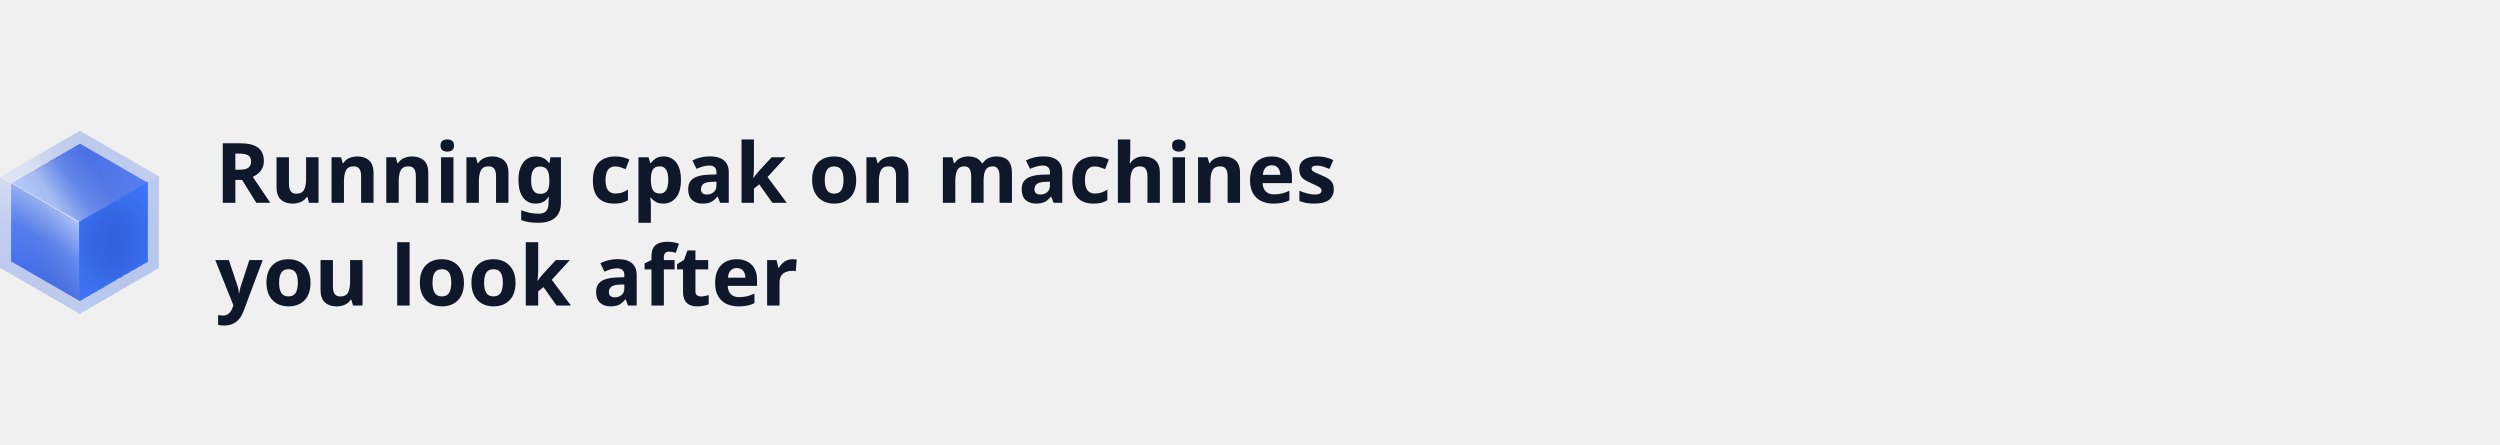
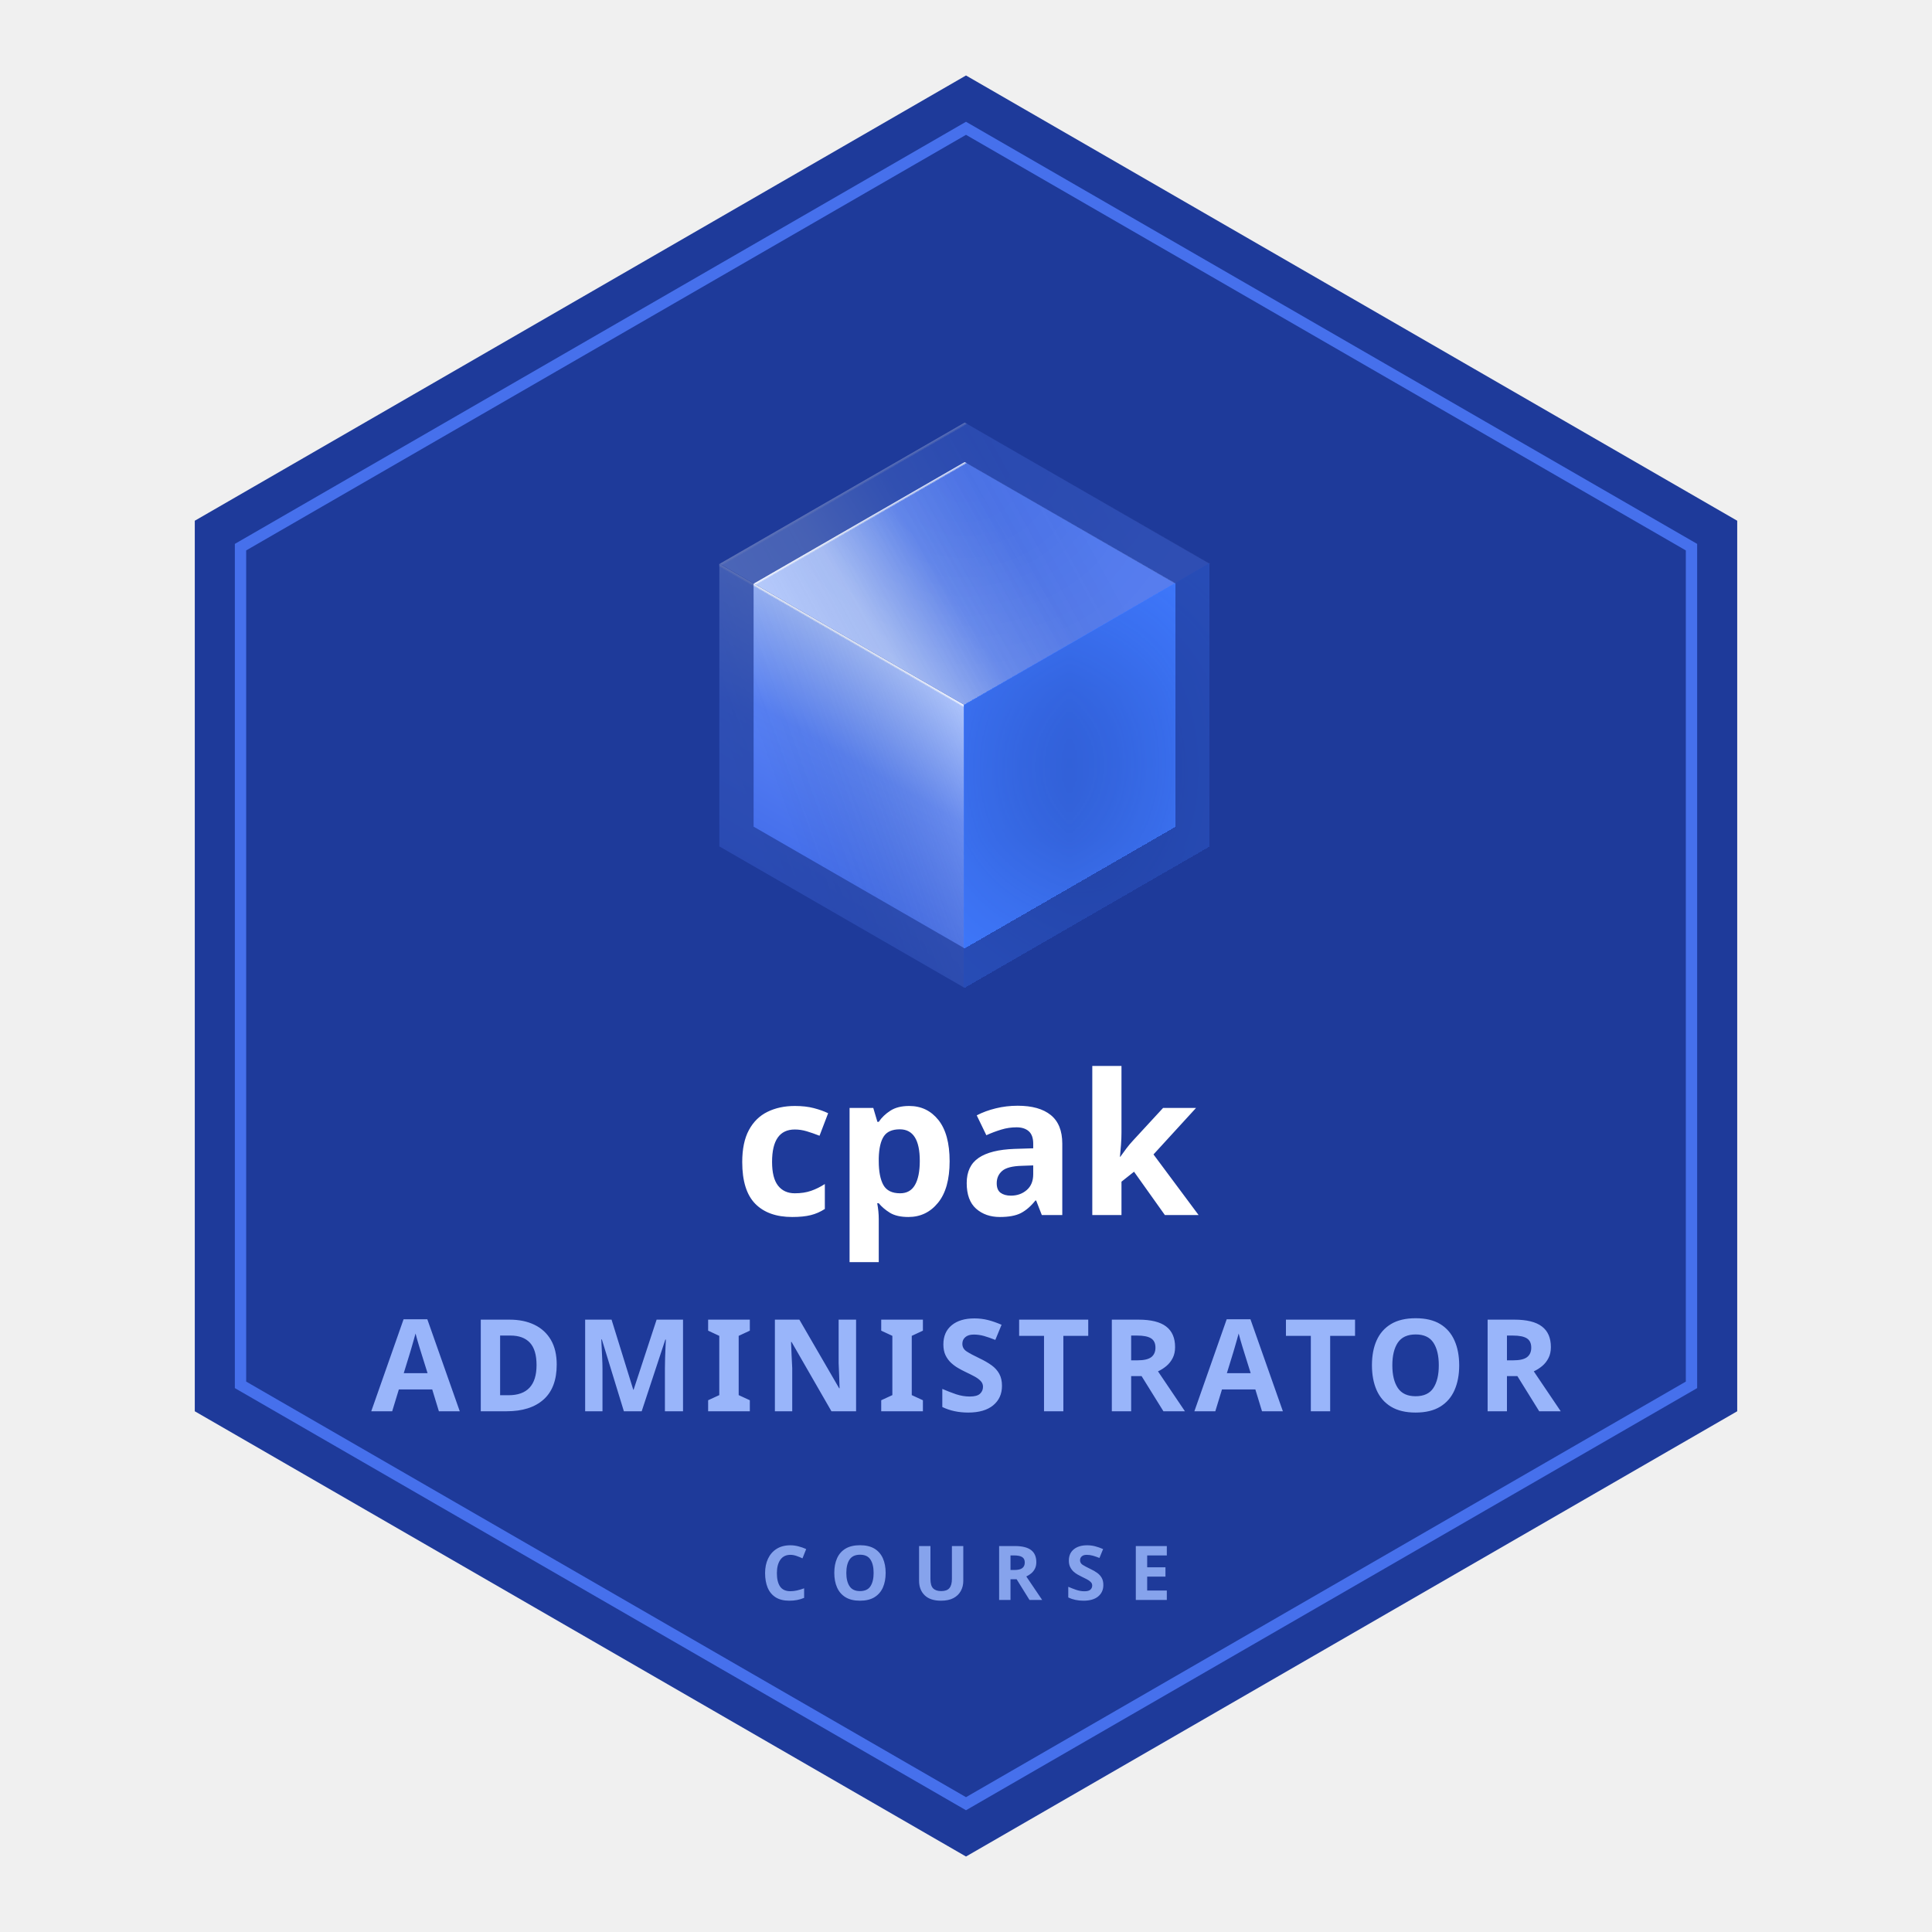
- <svg xmlns="http://www.w3.org/2000/svg" width="1800" height="320" viewBox="0 0 1800 320" fill="none">
-   <g transform="translate(0 94.0)">
-     <g transform="translate(0 0) scale(1.211009)">
-       <g opacity="0.3">
-         <g filter="url(#filter0_i_26_132)">
-           <rect width="54.447" height="54.447" transform="matrix(-0.866252 0.499608 0.866252 0.499608 47.2609 0)" fill="url(#paint0_linear_26_132)" />
-           <rect width="54.447" height="54.447" transform="matrix(-0.866252 0.499608 0.866252 0.499608 47.2609 0)" fill="url(#paint1_linear_26_132)" />
-           <rect width="54.447" height="54.447" transform="matrix(-0.866252 0.499608 0.866252 0.499608 47.2609 0)" fill="url(#paint2_linear_26_132)" fill-opacity="0.2" />
-         </g>
-         <rect width="54.447" height="54.404" transform="matrix(0.866252 0.499608 -2.20536e-08 1 0 27.2019)" fill="url(#paint3_linear_26_132)" />
-         <rect width="54.447" height="54.404" transform="matrix(0.866252 0.499608 -2.20536e-08 1 0 27.2019)" fill="url(#paint4_linear_26_132)" />
-         <rect width="54.447" height="54.404" transform="matrix(0.866252 0.499608 -2.20536e-08 1 0 27.2019)" fill="url(#paint5_linear_26_132)" fill-opacity="0.2" />
-         <g filter="url(#filter1_i_26_132)">
-           <rect width="54.402" height="54.447" transform="matrix(2.20517e-08 1 -0.866252 0.49965 94.2865 27.2019)" fill="url(#paint6_linear_26_132)" />
-         </g>
+ <svg xmlns="http://www.w3.org/2000/svg" width="512" height="512" viewBox="0 0 512 512" fill="none">
+   <polygon points="256.00,20.00 51.62,138.00 51.62,374.00 256.00,492.00 460.38,374.00 460.38,138.00" fill="#1E3A9A" />
+   <polygon points="256.00,34.00 63.74,145.00 63.74,367.00 256.00,478.00 448.26,367.00 448.26,145.00" fill="none" stroke="#4670EC" stroke-width="3" />
+   <g transform="translate(190.63 112.00) scale(1.376147)">
+     <g opacity="0.3">
+       <g filter="url(#filter0_i_26_132)">
+         <rect width="54.447" height="54.447" transform="matrix(-0.866252 0.499608 0.866252 0.499608 47.2609 0)" fill="url(#paint0_linear_26_132)" />
+         <rect width="54.447" height="54.447" transform="matrix(-0.866252 0.499608 0.866252 0.499608 47.2609 0)" fill="url(#paint1_linear_26_132)" />
+         <rect width="54.447" height="54.447" transform="matrix(-0.866252 0.499608 0.866252 0.499608 47.2609 0)" fill="url(#paint2_linear_26_132)" fill-opacity="0.2" />
      </g>
-       <g filter="url(#filter2_i_26_132)">
-         <rect width="46.836" height="46.836" transform="matrix(-0.866252 0.499608 0.866252 0.499608 47.2543 7.60461)" fill="url(#paint7_linear_26_132)" />
-         <rect width="46.836" height="46.836" transform="matrix(-0.866252 0.499608 0.866252 0.499608 47.2543 7.60461)" fill="url(#paint8_linear_26_132)" />
-         <rect width="46.836" height="46.836" transform="matrix(-0.866252 0.499608 0.866252 0.499608 47.2543 7.60461)" fill="url(#paint9_linear_26_132)" fill-opacity="0.2" />
+       <rect width="54.447" height="54.404" transform="matrix(0.866252 0.499608 -2.20536e-08 1 0 27.2019)" fill="url(#paint3_linear_26_132)" />
+       <rect width="54.447" height="54.404" transform="matrix(0.866252 0.499608 -2.20536e-08 1 0 27.2019)" fill="url(#paint4_linear_26_132)" />
+       <rect width="54.447" height="54.404" transform="matrix(0.866252 0.499608 -2.20536e-08 1 0 27.2019)" fill="url(#paint5_linear_26_132)" fill-opacity="0.2" />
+       <g filter="url(#filter1_i_26_132)">
+         <rect width="54.402" height="54.447" transform="matrix(2.20517e-08 1 -0.866252 0.49965 94.2865 27.2019)" fill="url(#paint6_linear_26_132)" />
      </g>
-       <rect width="46.836" height="46.799" transform="matrix(0.866252 0.499608 -2.20536e-08 1 6.59949 31.0043)" fill="url(#paint10_linear_26_132)" />
-       <rect width="46.836" height="46.799" transform="matrix(0.866252 0.499608 -2.20536e-08 1 6.59949 31.0043)" fill="url(#paint11_linear_26_132)" />
-       <rect width="46.836" height="46.799" transform="matrix(0.866252 0.499608 -2.20536e-08 1 6.59949 31.0043)" fill="url(#paint12_linear_26_132)" fill-opacity="0.2" />
-       <g filter="url(#filter3_i_26_132)">
-         <rect width="46.797" height="46.836" transform="matrix(2.20517e-08 1 -0.866252 0.49965 87.7069 31.0043)" fill="url(#paint13_linear_26_132)" />
-       </g>
-       <defs>
-         <filter id="filter0_i_26_132" x="0.096" y="-20" width="94.329" height="74.404" filterUnits="userSpaceOnUse" color-interpolation-filters="sRGB">
-           <feFlood flood-opacity="0" result="BackgroundImageFix" />
-           <feBlend mode="normal" in="SourceGraphic" in2="BackgroundImageFix" result="shape" />
-           <feColorMatrix in="SourceAlpha" type="matrix" values="0 0 0 0 0 0 0 0 0 0 0 0 0 0 0 0 0 0 127 0" result="hardAlpha" />
-           <feOffset dy="-20" />
-           <feGaussianBlur stdDeviation="16" />
-           <feComposite in2="hardAlpha" operator="arithmetic" k2="-1" k3="1" />
-           <feColorMatrix type="matrix" values="0 0 0 0 1 0 0 0 0 1 0 0 0 0 1 0 0 0 0.1 0" />
-           <feBlend mode="normal" in2="shape" result="effect1_innerShadow_26_132" />
-         </filter>
-         <filter id="filter1_i_26_132" x="47.122" y="27.202" width="47.164" height="81.606" filterUnits="userSpaceOnUse" color-interpolation-filters="sRGB">
-           <feFlood flood-opacity="0" result="BackgroundImageFix" />
-           <feBlend mode="normal" in="SourceGraphic" in2="BackgroundImageFix" result="shape" />
-           <feColorMatrix in="SourceAlpha" type="matrix" values="0 0 0 0 0 0 0 0 0 0 0 0 0 0 0 0 0 0 127 0" result="hardAlpha" />
-           <feOffset />
-           <feGaussianBlur stdDeviation="22" />
-           <feComposite in2="hardAlpha" operator="arithmetic" k2="-1" k3="1" />
-           <feColorMatrix type="matrix" values="0 0 0 0 0.25 0 0 0 0 0.479 0 0 0 0 1 0 0 0 1 0" />
-           <feBlend mode="normal" in2="shape" result="effect1_innerShadow_26_132" />
-         </filter>
-         <filter id="filter2_i_26_132" x="6.682" y="-12.395" width="81.144" height="66.799" filterUnits="userSpaceOnUse" color-interpolation-filters="sRGB">
-           <feFlood flood-opacity="0" result="BackgroundImageFix" />
-           <feBlend mode="normal" in="SourceGraphic" in2="BackgroundImageFix" result="shape" />
-           <feColorMatrix in="SourceAlpha" type="matrix" values="0 0 0 0 0 0 0 0 0 0 0 0 0 0 0 0 0 0 127 0" result="hardAlpha" />
-           <feOffset dy="-20" />
-           <feGaussianBlur stdDeviation="16" />
-           <feComposite in2="hardAlpha" operator="arithmetic" k2="-1" k3="1" />
-           <feColorMatrix type="matrix" values="0 0 0 0 1 0 0 0 0 1 0 0 0 0 1 0 0 0 0.1 0" />
-           <feBlend mode="normal" in2="shape" result="effect1_innerShadow_26_132" />
-         </filter>
-         <filter id="filter3_i_26_132" x="47.135" y="31.004" width="40.572" height="70.199" filterUnits="userSpaceOnUse" color-interpolation-filters="sRGB">
-           <feFlood flood-opacity="0" result="BackgroundImageFix" />
-           <feBlend mode="normal" in="SourceGraphic" in2="BackgroundImageFix" result="shape" />
-           <feColorMatrix in="SourceAlpha" type="matrix" values="0 0 0 0 0 0 0 0 0 0 0 0 0 0 0 0 0 0 127 0" result="hardAlpha" />
-           <feOffset />
-           <feGaussianBlur stdDeviation="22" />
-           <feComposite in2="hardAlpha" operator="arithmetic" k2="-1" k3="1" />
-           <feColorMatrix type="matrix" values="0 0 0 0 0.25 0 0 0 0 0.479 0 0 0 0 1 0 0 0 1 0" />
-           <feBlend mode="normal" in2="shape" result="effect1_innerShadow_26_132" />
-         </filter>
-         <linearGradient id="paint0_linear_26_132" x1="50.444" y1="28.455" x2="18.627" y2="42.976" gradientUnits="userSpaceOnUse">
-           <stop stop-color="#99B5FA" />
-           <stop offset="0.493" stop-color="#5780F4" />
-           <stop offset="0.963" stop-color="#4670EC" />
-         </linearGradient>
-         <linearGradient id="paint1_linear_26_132" x1="27.223" y1="0" x2="27.223" y2="54.447" gradientUnits="userSpaceOnUse">
-           <stop stop-color="white" />
-           <stop offset="0.01" stop-color="white" stop-opacity="0.21" />
-           <stop offset="0.01" stop-color="#A6A6A6" stop-opacity="0" />
-           <stop offset="0.01" stop-color="white" stop-opacity="0" />
-           <stop offset="1" stop-opacity="0" />
-         </linearGradient>
-         <linearGradient id="paint2_linear_26_132" x1="54.408" y1="0.264" x2="-2.112" y2="29.682" gradientUnits="userSpaceOnUse">
-           <stop stop-color="white" />
-           <stop offset="1" stop-opacity="0" />
-         </linearGradient>
-         <linearGradient id="paint3_linear_26_132" x1="27.223" y1="0" x2="27.223" y2="54.404" gradientUnits="userSpaceOnUse">
-           <stop stop-color="#99B5FA" />
-           <stop offset="0.493" stop-color="#5780F4" />
-           <stop offset="1" stop-color="#4670EC" />
-         </linearGradient>
-         <linearGradient id="paint4_linear_26_132" x1="27.223" y1="0" x2="27.223" y2="54.404" gradientUnits="userSpaceOnUse">
-           <stop stop-color="white" />
-           <stop offset="0.01" stop-color="white" stop-opacity="0.21" />
-           <stop offset="0.01" stop-color="#A6A6A6" stop-opacity="0" />
-           <stop offset="0.01" stop-color="white" stop-opacity="0" />
-           <stop offset="1" stop-opacity="0" />
-         </linearGradient>
-         <linearGradient id="paint5_linear_26_132" x1="54.408" y1="0.264" x2="-2.094" y2="29.695" gradientUnits="userSpaceOnUse">
-           <stop stop-color="white" />
-           <stop offset="1" stop-opacity="0" />
-         </linearGradient>
-         <linearGradient id="paint6_linear_26_132" x1="54.934" y1="27.138" x2="11.464" y2="5.418" gradientUnits="userSpaceOnUse">
-           <stop stop-color="#1E3A9A" />
-           <stop offset="1" stop-color="#1B3CA6" />
-         </linearGradient>
-         <linearGradient id="paint7_linear_26_132" x1="43.393" y1="24.478" x2="16.023" y2="36.969" gradientUnits="userSpaceOnUse">
-           <stop stop-color="#99B5FA" />
-           <stop offset="0.493" stop-color="#5780F4" />
-           <stop offset="0.963" stop-color="#4670EC" />
-         </linearGradient>
-         <linearGradient id="paint8_linear_26_132" x1="23.418" y1="0" x2="23.418" y2="46.836" gradientUnits="userSpaceOnUse">
-           <stop stop-color="white" />
-           <stop offset="0.01" stop-color="white" stop-opacity="0.21" />
-           <stop offset="0.01" stop-color="#A6A6A6" stop-opacity="0" />
-           <stop offset="0.01" stop-color="white" stop-opacity="0" />
-           <stop offset="1" stop-opacity="0" />
-         </linearGradient>
-         <linearGradient id="paint9_linear_26_132" x1="46.803" y1="0.227" x2="-1.817" y2="25.533" gradientUnits="userSpaceOnUse">
-           <stop stop-color="white" />
-           <stop offset="1" stop-opacity="0" />
-         </linearGradient>
-         <linearGradient id="paint10_linear_26_132" x1="23.418" y1="0" x2="23.418" y2="46.799" gradientUnits="userSpaceOnUse">
-           <stop stop-color="#99B5FA" />
-           <stop offset="0.493" stop-color="#5780F4" />
-           <stop offset="1" stop-color="#4670EC" />
-         </linearGradient>
-         <linearGradient id="paint11_linear_26_132" x1="23.418" y1="0" x2="23.418" y2="46.799" gradientUnits="userSpaceOnUse">
-           <stop stop-color="white" />
-           <stop offset="0.01" stop-color="white" stop-opacity="0.21" />
-           <stop offset="0.01" stop-color="#A6A6A6" stop-opacity="0" />
-           <stop offset="0.01" stop-color="white" stop-opacity="0" />
-           <stop offset="1" stop-opacity="0" />
-         </linearGradient>
-         <linearGradient id="paint12_linear_26_132" x1="46.803" y1="0.227" x2="-1.801" y2="25.544" gradientUnits="userSpaceOnUse">
-           <stop stop-color="white" />
-           <stop offset="1" stop-opacity="0" />
-         </linearGradient>
-         <linearGradient id="paint13_linear_26_132" x1="47.255" y1="23.345" x2="9.862" y2="4.661" gradientUnits="userSpaceOnUse">
-           <stop stop-color="#1E3A9A" />
-           <stop offset="1" stop-color="#1B3CA6" />
-         </linearGradient>
-       </defs>
    </g>
+     <g filter="url(#filter2_i_26_132)">
+       <rect width="46.836" height="46.836" transform="matrix(-0.866252 0.499608 0.866252 0.499608 47.2543 7.60461)" fill="url(#paint7_linear_26_132)" />
+       <rect width="46.836" height="46.836" transform="matrix(-0.866252 0.499608 0.866252 0.499608 47.2543 7.60461)" fill="url(#paint8_linear_26_132)" />
+       <rect width="46.836" height="46.836" transform="matrix(-0.866252 0.499608 0.866252 0.499608 47.2543 7.60461)" fill="url(#paint9_linear_26_132)" fill-opacity="0.2" />
+     </g>
+     <rect width="46.836" height="46.799" transform="matrix(0.866252 0.499608 -2.20536e-08 1 6.59949 31.0043)" fill="url(#paint10_linear_26_132)" />
+     <rect width="46.836" height="46.799" transform="matrix(0.866252 0.499608 -2.20536e-08 1 6.59949 31.0043)" fill="url(#paint11_linear_26_132)" />
+     <rect width="46.836" height="46.799" transform="matrix(0.866252 0.499608 -2.20536e-08 1 6.59949 31.0043)" fill="url(#paint12_linear_26_132)" fill-opacity="0.2" />
+     <g filter="url(#filter3_i_26_132)">
+       <rect width="46.797" height="46.836" transform="matrix(2.20517e-08 1 -0.866252 0.49965 87.7069 31.0043)" fill="url(#paint13_linear_26_132)" />
+     </g>
+     <defs>
+       <filter id="filter0_i_26_132" x="0.096" y="-20" width="94.329" height="74.404" filterUnits="userSpaceOnUse" color-interpolation-filters="sRGB">
+         <feFlood flood-opacity="0" result="BackgroundImageFix" />
+         <feBlend mode="normal" in="SourceGraphic" in2="BackgroundImageFix" result="shape" />
+         <feColorMatrix in="SourceAlpha" type="matrix" values="0 0 0 0 0 0 0 0 0 0 0 0 0 0 0 0 0 0 127 0" result="hardAlpha" />
+         <feOffset dy="-20" />
+         <feGaussianBlur stdDeviation="16" />
+         <feComposite in2="hardAlpha" operator="arithmetic" k2="-1" k3="1" />
+         <feColorMatrix type="matrix" values="0 0 0 0 1 0 0 0 0 1 0 0 0 0 1 0 0 0 0.1 0" />
+         <feBlend mode="normal" in2="shape" result="effect1_innerShadow_26_132" />
+       </filter>
+       <filter id="filter1_i_26_132" x="47.122" y="27.202" width="47.164" height="81.606" filterUnits="userSpaceOnUse" color-interpolation-filters="sRGB">
+         <feFlood flood-opacity="0" result="BackgroundImageFix" />
+         <feBlend mode="normal" in="SourceGraphic" in2="BackgroundImageFix" result="shape" />
+         <feColorMatrix in="SourceAlpha" type="matrix" values="0 0 0 0 0 0 0 0 0 0 0 0 0 0 0 0 0 0 127 0" result="hardAlpha" />
+         <feOffset />
+         <feGaussianBlur stdDeviation="22" />
+         <feComposite in2="hardAlpha" operator="arithmetic" k2="-1" k3="1" />
+         <feColorMatrix type="matrix" values="0 0 0 0 0.25 0 0 0 0 0.479 0 0 0 0 1 0 0 0 1 0" />
+         <feBlend mode="normal" in2="shape" result="effect1_innerShadow_26_132" />
+       </filter>
+       <filter id="filter2_i_26_132" x="6.682" y="-12.395" width="81.144" height="66.799" filterUnits="userSpaceOnUse" color-interpolation-filters="sRGB">
+         <feFlood flood-opacity="0" result="BackgroundImageFix" />
+         <feBlend mode="normal" in="SourceGraphic" in2="BackgroundImageFix" result="shape" />
+         <feColorMatrix in="SourceAlpha" type="matrix" values="0 0 0 0 0 0 0 0 0 0 0 0 0 0 0 0 0 0 127 0" result="hardAlpha" />
+         <feOffset dy="-20" />
+         <feGaussianBlur stdDeviation="16" />
+         <feComposite in2="hardAlpha" operator="arithmetic" k2="-1" k3="1" />
+         <feColorMatrix type="matrix" values="0 0 0 0 1 0 0 0 0 1 0 0 0 0 1 0 0 0 0.1 0" />
+         <feBlend mode="normal" in2="shape" result="effect1_innerShadow_26_132" />
+       </filter>
+       <filter id="filter3_i_26_132" x="47.135" y="31.004" width="40.572" height="70.199" filterUnits="userSpaceOnUse" color-interpolation-filters="sRGB">
+         <feFlood flood-opacity="0" result="BackgroundImageFix" />
+         <feBlend mode="normal" in="SourceGraphic" in2="BackgroundImageFix" result="shape" />
+         <feColorMatrix in="SourceAlpha" type="matrix" values="0 0 0 0 0 0 0 0 0 0 0 0 0 0 0 0 0 0 127 0" result="hardAlpha" />
+         <feOffset />
+         <feGaussianBlur stdDeviation="22" />
+         <feComposite in2="hardAlpha" operator="arithmetic" k2="-1" k3="1" />
+         <feColorMatrix type="matrix" values="0 0 0 0 0.25 0 0 0 0 0.479 0 0 0 0 1 0 0 0 1 0" />
+         <feBlend mode="normal" in2="shape" result="effect1_innerShadow_26_132" />
+       </filter>
+       <linearGradient id="paint0_linear_26_132" x1="50.444" y1="28.455" x2="18.627" y2="42.976" gradientUnits="userSpaceOnUse">
+         <stop stop-color="#99B5FA" />
+         <stop offset="0.493" stop-color="#5780F4" />
+         <stop offset="0.963" stop-color="#4670EC" />
+       </linearGradient>
+       <linearGradient id="paint1_linear_26_132" x1="27.223" y1="0" x2="27.223" y2="54.447" gradientUnits="userSpaceOnUse">
+         <stop stop-color="white" />
+         <stop offset="0.01" stop-color="white" stop-opacity="0.21" />
+         <stop offset="0.01" stop-color="#A6A6A6" stop-opacity="0" />
+         <stop offset="0.01" stop-color="white" stop-opacity="0" />
+         <stop offset="1" stop-opacity="0" />
+       </linearGradient>
+       <linearGradient id="paint2_linear_26_132" x1="54.408" y1="0.264" x2="-2.112" y2="29.682" gradientUnits="userSpaceOnUse">
+         <stop stop-color="white" />
+         <stop offset="1" stop-opacity="0" />
+       </linearGradient>
+       <linearGradient id="paint3_linear_26_132" x1="27.223" y1="0" x2="27.223" y2="54.404" gradientUnits="userSpaceOnUse">
+         <stop stop-color="#99B5FA" />
+         <stop offset="0.493" stop-color="#5780F4" />
+         <stop offset="1" stop-color="#4670EC" />
+       </linearGradient>
+       <linearGradient id="paint4_linear_26_132" x1="27.223" y1="0" x2="27.223" y2="54.404" gradientUnits="userSpaceOnUse">
+         <stop stop-color="white" />
+         <stop offset="0.01" stop-color="white" stop-opacity="0.21" />
+         <stop offset="0.01" stop-color="#A6A6A6" stop-opacity="0" />
+         <stop offset="0.01" stop-color="white" stop-opacity="0" />
+         <stop offset="1" stop-opacity="0" />
+       </linearGradient>
+       <linearGradient id="paint5_linear_26_132" x1="54.408" y1="0.264" x2="-2.094" y2="29.695" gradientUnits="userSpaceOnUse">
+         <stop stop-color="white" />
+         <stop offset="1" stop-opacity="0" />
+       </linearGradient>
+       <linearGradient id="paint6_linear_26_132" x1="54.934" y1="27.138" x2="11.464" y2="5.418" gradientUnits="userSpaceOnUse">
+         <stop stop-color="#1E3A9A" />
+         <stop offset="1" stop-color="#1B3CA6" />
+       </linearGradient>
+       <linearGradient id="paint7_linear_26_132" x1="43.393" y1="24.478" x2="16.023" y2="36.969" gradientUnits="userSpaceOnUse">
+         <stop stop-color="#99B5FA" />
+         <stop offset="0.493" stop-color="#5780F4" />
+         <stop offset="0.963" stop-color="#4670EC" />
+       </linearGradient>
+       <linearGradient id="paint8_linear_26_132" x1="23.418" y1="0" x2="23.418" y2="46.836" gradientUnits="userSpaceOnUse">
+         <stop stop-color="white" />
+         <stop offset="0.01" stop-color="white" stop-opacity="0.21" />
+         <stop offset="0.01" stop-color="#A6A6A6" stop-opacity="0" />
+         <stop offset="0.01" stop-color="white" stop-opacity="0" />
+         <stop offset="1" stop-opacity="0" />
+       </linearGradient>
+       <linearGradient id="paint9_linear_26_132" x1="46.803" y1="0.227" x2="-1.817" y2="25.533" gradientUnits="userSpaceOnUse">
+         <stop stop-color="white" />
+         <stop offset="1" stop-opacity="0" />
+       </linearGradient>
+       <linearGradient id="paint10_linear_26_132" x1="23.418" y1="0" x2="23.418" y2="46.799" gradientUnits="userSpaceOnUse">
+         <stop stop-color="#99B5FA" />
+         <stop offset="0.493" stop-color="#5780F4" />
+         <stop offset="1" stop-color="#4670EC" />
+       </linearGradient>
+       <linearGradient id="paint11_linear_26_132" x1="23.418" y1="0" x2="23.418" y2="46.799" gradientUnits="userSpaceOnUse">
+         <stop stop-color="white" />
+         <stop offset="0.01" stop-color="white" stop-opacity="0.21" />
+         <stop offset="0.01" stop-color="#A6A6A6" stop-opacity="0" />
+         <stop offset="0.01" stop-color="white" stop-opacity="0" />
+         <stop offset="1" stop-opacity="0" />
+       </linearGradient>
+       <linearGradient id="paint12_linear_26_132" x1="46.803" y1="0.227" x2="-1.801" y2="25.544" gradientUnits="userSpaceOnUse">
+         <stop stop-color="white" />
+         <stop offset="1" stop-opacity="0" />
+       </linearGradient>
+       <linearGradient id="paint13_linear_26_132" x1="47.255" y1="23.345" x2="9.862" y2="4.661" gradientUnits="userSpaceOnUse">
+         <stop stop-color="#1E3A9A" />
+         <stop offset="1" stop-color="#1B3CA6" />
+       </linearGradient>
+     </defs>
  </g>
-   <text x="155.0" y="146.0" font-family="Outfit" font-size="60" font-weight="700" fill="#0F172A">Running cpak on machines</text>
-   <text x="155.0" y="220.0" font-family="Outfit" font-size="60" font-weight="700" fill="#0F172A">you look after</text>
+   <text x="256.0" y="322" text-anchor="middle" font-family="Outfit" font-size="52" font-weight="700" fill="#FFFFFF">cpak</text>
+   <text x="256.0" y="374" text-anchor="middle" font-family="Outfit" font-size="34" font-weight="700" letter-spacing="2.5" fill="#99B5FA">ADMINISTRATOR</text>
+   <text x="256.0" y="424" text-anchor="middle" font-family="Outfit" font-size="20" font-weight="600" letter-spacing="6" fill="#99B5FA" fill-opacity="0.85">COURSE</text>
</svg>
